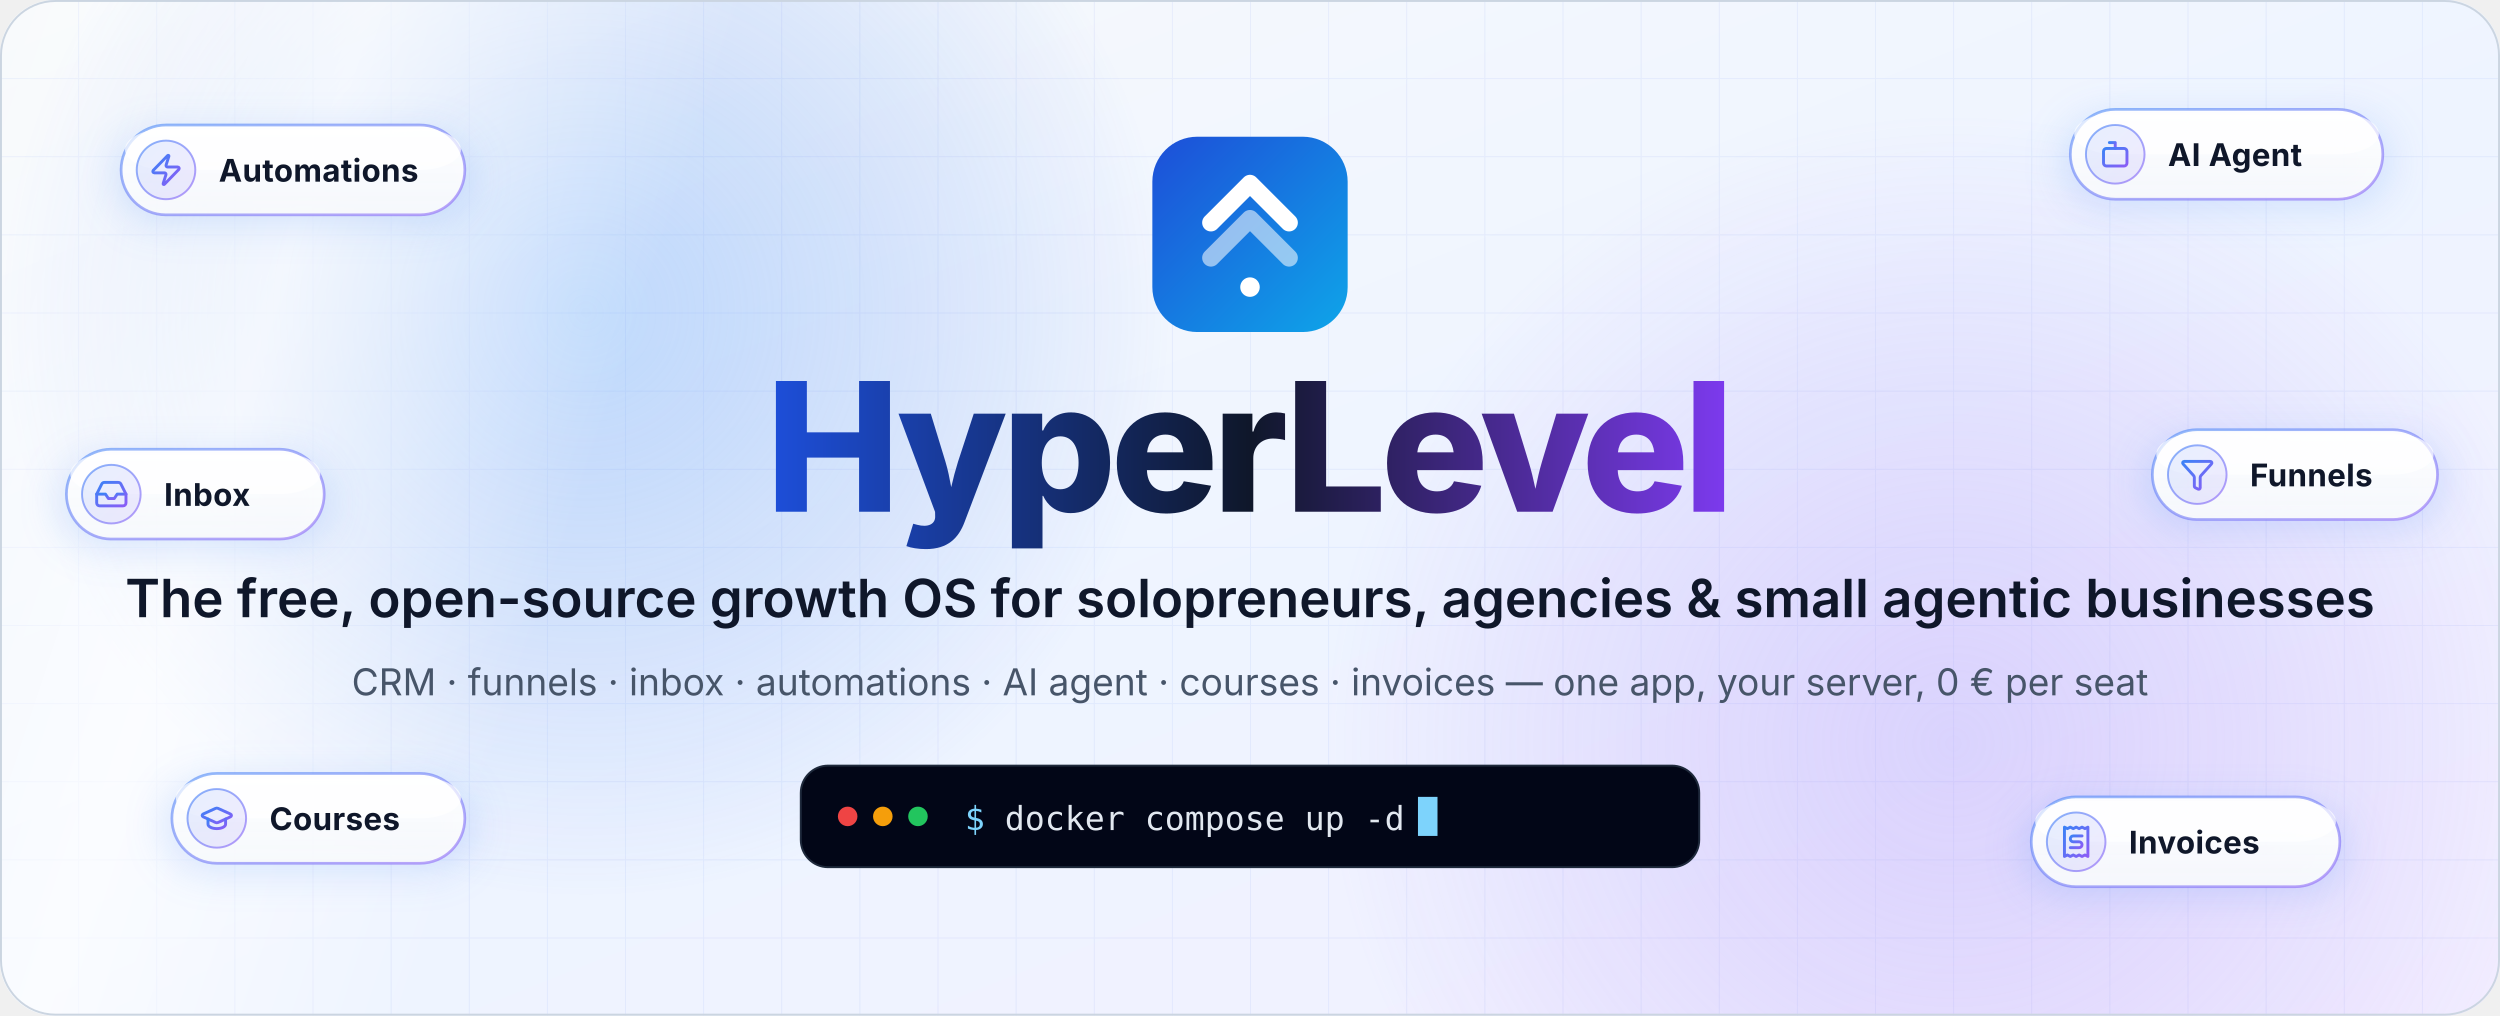
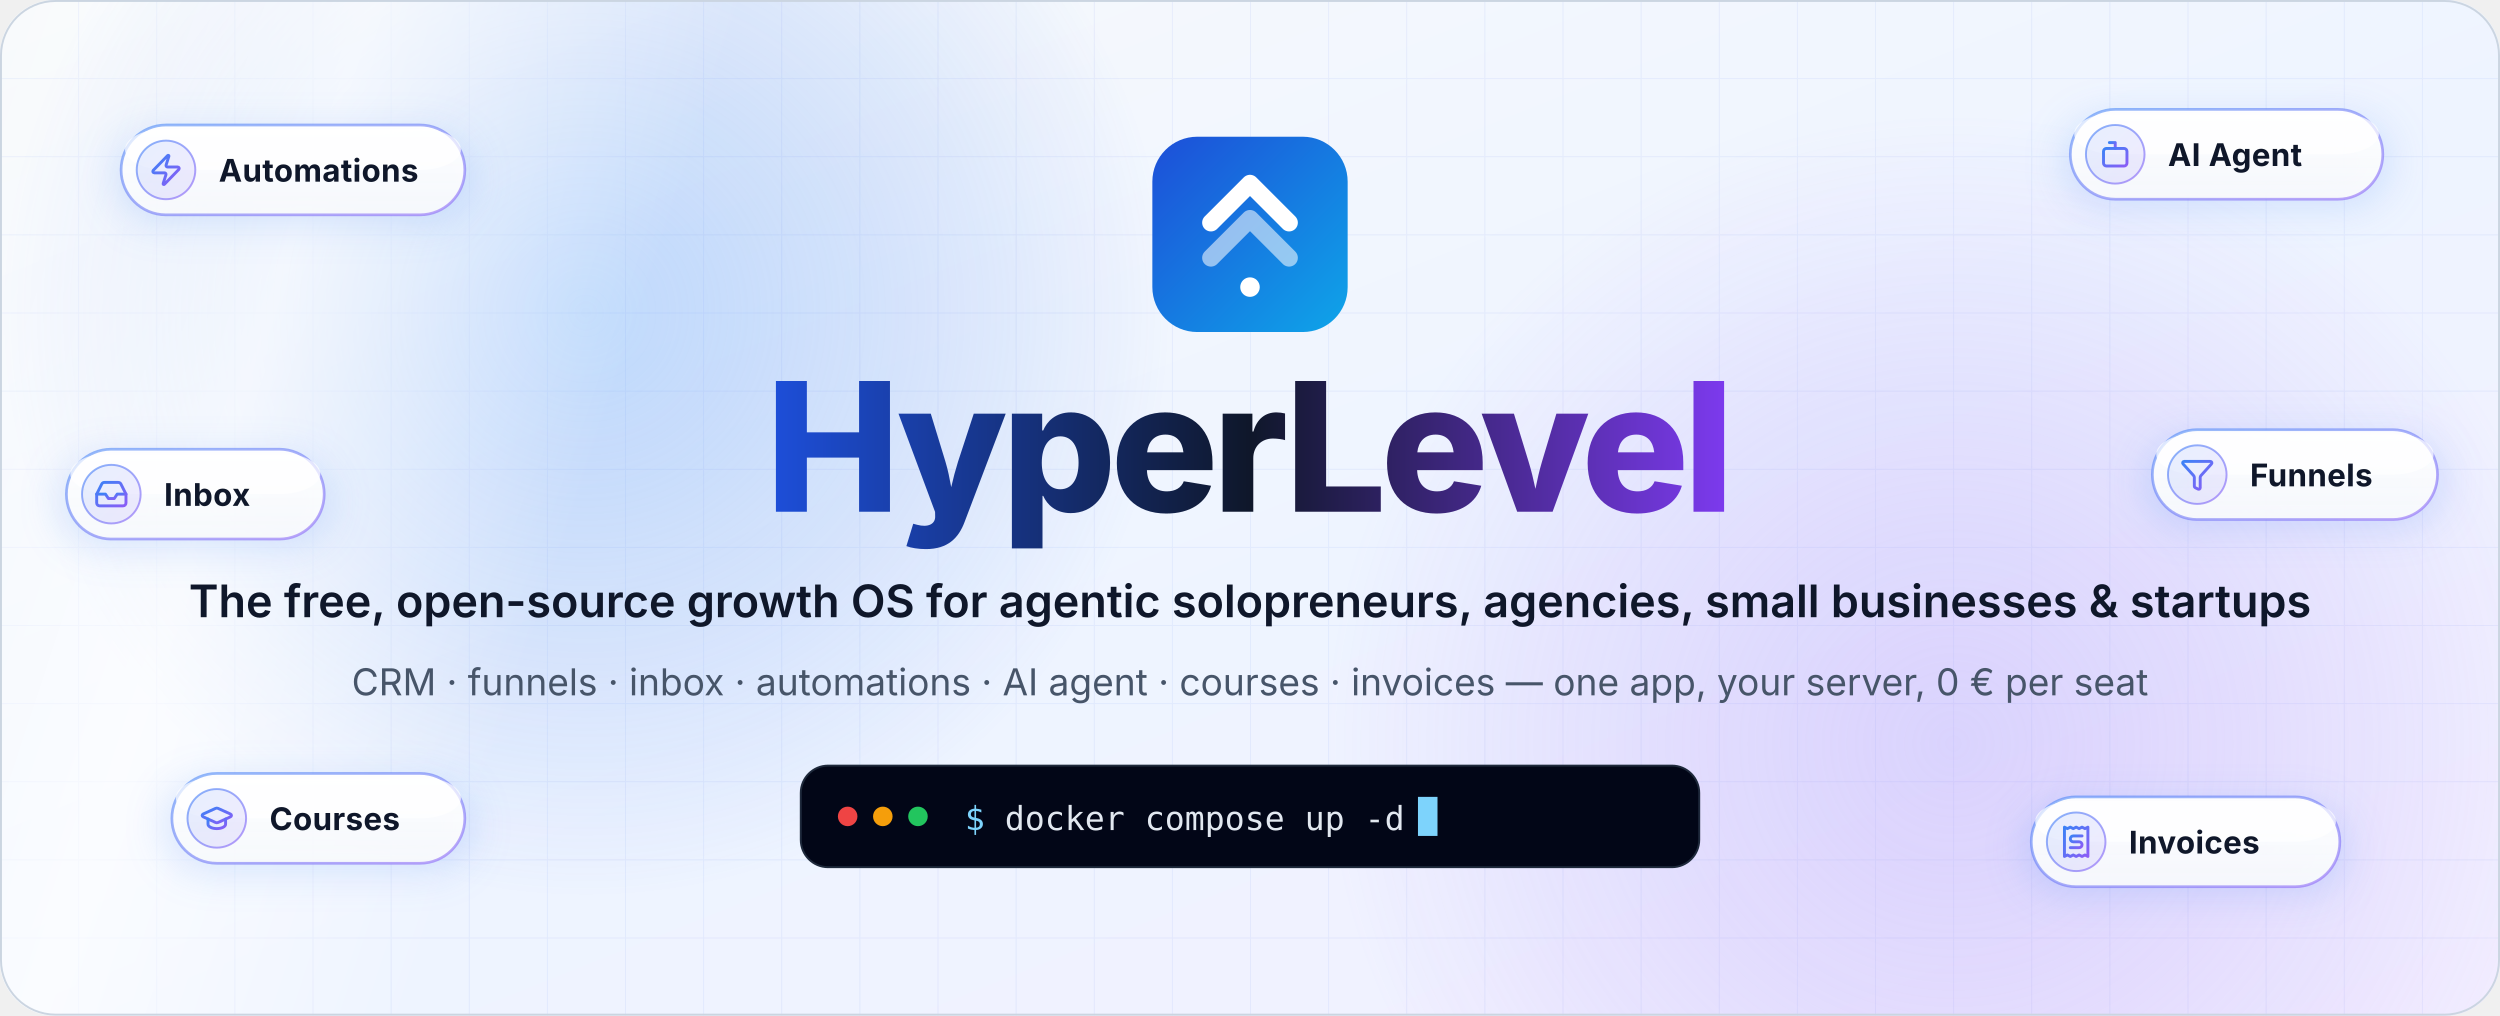
- <svg xmlns="http://www.w3.org/2000/svg" width="1280" height="520" viewBox="0 0 1280 520" role="img" aria-label="HyperLevel – the free, open-source growth OS for solopreneurs, agencies and small agentic businesses">
+ <svg xmlns="http://www.w3.org/2000/svg" width="1280" height="520" viewBox="0 0 1280 520" role="img" aria-label="HyperLevel – the free, open-source growth OS for agentic solopreneurs, agencies, small businesses and startups">
  <defs>
    <linearGradient id="bg" x1="0" y1="0" x2="1" y2="1">
      <stop offset="0" stop-color="#f8fafc" />
      <stop offset=".55" stop-color="#eef4ff" />
      <stop offset="1" stop-color="#f3efff" />
    </linearGradient>
    <linearGradient id="mark" x1="0" y1="0" x2="1" y2="1">
      <stop offset="0" stop-color="#1d4ed8" />
      <stop offset="1" stop-color="#0ea5e9" />
    </linearGradient>
    <linearGradient id="word" x1="0" y1="0" x2="1" y2="0">
      <stop offset="0" stop-color="#1d4ed8" />
      <stop offset=".5" stop-color="#0f172a" />
      <stop offset="1" stop-color="#7c3aed" />
    </linearGradient>
    <linearGradient id="shine" x1="0" y1="0" x2="1" y2="0">
      <stop offset="0" stop-color="#fff" stop-opacity="0" />
      <stop offset=".5" stop-color="#fff" stop-opacity=".7" />
      <stop offset="1" stop-color="#fff" stop-opacity="0" />
    </linearGradient>
    <radialGradient id="glowA" cx=".5" cy=".5" r=".5">
      <stop offset="0" stop-color="#60a5fa" stop-opacity=".35" />
      <stop offset="1" stop-color="#2563eb" stop-opacity="0" />
    </radialGradient>
    <radialGradient id="glowB" cx=".5" cy=".5" r=".5">
      <stop offset="0" stop-color="#a78bfa" stop-opacity=".3" />
      <stop offset="1" stop-color="#8b5cf6" stop-opacity="0" />
    </radialGradient>
    <pattern id="grid" width="40" height="40" patternUnits="userSpaceOnUse">
      <path d="M40 0H0V40" fill="none" stroke="#1d4ed8" stroke-opacity=".06" stroke-width="1" />
    </pattern>
    <linearGradient id="brand" x1="0" y1="0" x2="1" y2="1">
      <stop offset="0" stop-color="#3b82f6" />
      <stop offset="1" stop-color="#8b5cf6" />
    </linearGradient>
    <linearGradient id="glass" x1="0" y1="0" x2="0" y2="1">
      <stop offset="0" stop-color="#ffffff" stop-opacity=".96" />
      <stop offset="1" stop-color="#f8fafc" stop-opacity=".94" />
    </linearGradient>
    <filter id="soft" x="-50%" y="-80%" width="200%" height="260%">
      <feGaussianBlur stdDeviation="10" />
    </filter>
    <clipPath id="card">
      <rect width="1280" height="520" rx="28" />
    </clipPath>
    <style>
      .t { font-family: Inter, "Segoe UI", "Helvetica Neue", Helvetica, Arial, sans-serif; }
      .pulseA { animation: pulse 7s ease-in-out infinite; transform-origin: 300px 160px; }
      .pulseB { animation: pulse 9s ease-in-out infinite reverse; transform-origin: 1000px 380px; }
      @keyframes pulse { 0%,100% { transform: scale(1); opacity: .85 } 50% { transform: scale(1.18); opacity: 1 } }
      .float { animation: float 6s ease-in-out infinite; }
      .d1 { animation-delay: -1s } .d2 { animation-delay: -2s } .d3 { animation-delay: -3s } .d4 { animation-delay: -4s } .d5 { animation-delay: -5s }
      .halo { animation: halo 4s ease-in-out infinite; }
      @keyframes halo { 0%,100% { opacity: .6 } 50% { opacity: 1 } }
      @keyframes float { 0%,100% { transform: translateY(0) } 50% { transform: translateY(-10px) } }
      .sweep { animation: sweep 5.5s ease-in-out infinite; }
      @keyframes sweep { 0% { transform: translateX(-420px) } 60%,100% { transform: translateX(1400px) } }
      .rise { animation: rise 1.2s cubic-bezier(.2,.8,.2,1) both; }
      .r2 { animation-delay: .25s } .r3 { animation-delay: .5s }
      @keyframes rise { from { opacity: 0; transform: translateY(14px) } to { opacity: 1; transform: none } }
      .blink { animation: blink 1.1s steps(1) infinite; }
      @keyframes blink { 50% { opacity: 0 } }
      @media (prefers-reduced-motion: reduce) { .pulseA, .pulseB, .float, .sweep, .rise, .blink, .halo { animation: none } }
    </style>
  </defs>
  <g clip-path="url(#card)">
    <rect width="1280" height="520" fill="url(#bg)" />
    <rect width="1280" height="520" fill="url(#grid)" />
    <circle class="pulseA" cx="300" cy="160" r="300" fill="url(#glowA)" />
    <circle class="pulseB" cx="1000" cy="380" r="320" fill="url(#glowB)" />
    <g transform="skewX(-18)">
      <rect class="sweep" x="0" y="0" width="380" height="520" fill="url(#shine)" />
    </g>
    <g class="t">
      <g class="float">
        <rect class="halo" x="58" y="68" width="184" height="46" rx="23" fill="#3b82f6" opacity=".18" filter="url(#soft)" />
        <rect x="62" y="64" width="176" height="46" rx="23" fill="url(#glass)" stroke="url(#brand)" stroke-opacity=".55" stroke-width="1.4" />
        <rect x="64" y="66" width="172" height="21" rx="21" fill="#fff" opacity=".7" />
        <circle cx="85" cy="87" r="15" fill="url(#brand)" opacity=".12" />
        <circle cx="85" cy="87" r="15" fill="none" stroke="url(#brand)" stroke-opacity=".6" />
        <svg x="76" y="78" width="18" height="18" viewBox="0 0 24 24" fill="none" stroke="url(#brand)" stroke-width="2" stroke-linecap="round" stroke-linejoin="round">
          <path d="M4 14a1 1 0 0 1-.78-1.63l9.9-10.2a.5.5 0 0 1 .86.46l-1.92 6.02A1 1 0 0 0 13 10h7a1 1 0 0 1 .78 1.63l-9.9 10.2a.5.5 0 0 1-.86-.46l1.92-6.02A1 1 0 0 0 11 14z" />
        </svg>
        <text x="112" y="93" font-size="16" font-weight="650" fill="#0f172a" letter-spacing=".2">Automations</text>
      </g>
      <g class="float d4">
        <rect class="halo" x="30" y="234" width="140" height="46" rx="23" fill="#3b82f6" opacity=".18" filter="url(#soft)" />
        <rect x="34" y="230" width="132" height="46" rx="23" fill="url(#glass)" stroke="url(#brand)" stroke-opacity=".55" stroke-width="1.4" />
        <rect x="36" y="232" width="128" height="21" rx="21" fill="#fff" opacity=".7" />
        <circle cx="57" cy="253" r="15" fill="url(#brand)" opacity=".12" />
        <circle cx="57" cy="253" r="15" fill="none" stroke="url(#brand)" stroke-opacity=".6" />
        <svg x="48" y="244" width="18" height="18" viewBox="0 0 24 24" fill="none" stroke="url(#brand)" stroke-width="2" stroke-linecap="round" stroke-linejoin="round">
          <polyline points="22 12 16 12 14 15 10 15 8 12 2 12" />
          <path d="M5.45 5.11 2 12v6a2 2 0 0 0 2 2h16a2 2 0 0 0 2-2v-6l-3.45-6.89A2 2 0 0 0 16.76 4H7.24a2 2 0 0 0-1.79 1.11z" />
        </svg>
        <text x="84" y="259" font-size="16" font-weight="650" fill="#0f172a" letter-spacing=".2">Inbox</text>
      </g>
      <g class="float d2">
        <rect class="halo" x="84" y="400" width="158" height="46" rx="23" fill="#3b82f6" opacity=".18" filter="url(#soft)" />
        <rect x="88" y="396" width="150" height="46" rx="23" fill="url(#glass)" stroke="url(#brand)" stroke-opacity=".55" stroke-width="1.4" />
        <rect x="90" y="398" width="146" height="21" rx="21" fill="#fff" opacity=".7" />
        <circle cx="111" cy="419" r="15" fill="url(#brand)" opacity=".12" />
        <circle cx="111" cy="419" r="15" fill="none" stroke="url(#brand)" stroke-opacity=".6" />
        <svg x="102" y="410" width="18" height="18" viewBox="0 0 24 24" fill="none" stroke="url(#brand)" stroke-width="2" stroke-linecap="round" stroke-linejoin="round">
          <path d="M21.42 10.92a1 1 0 0 0-.02-1.84L12.83 5.18a2 2 0 0 0-1.66 0L2.6 9.08a1 1 0 0 0 0 1.83l8.57 3.91a2 2 0 0 0 1.66 0z" />
          <path d="M22 10v6" />
          <path d="M6 12.5V16a6 3 0 0 0 12 0v-3.5" />
        </svg>
        <text x="138" y="425" font-size="16" font-weight="650" fill="#0f172a" letter-spacing=".2">Courses</text>
      </g>
      <g class="float d1">
        <rect class="halo" x="1056" y="60" width="168" height="46" rx="23" fill="#3b82f6" opacity=".18" filter="url(#soft)" />
        <rect x="1060" y="56" width="160" height="46" rx="23" fill="url(#glass)" stroke="url(#brand)" stroke-opacity=".55" stroke-width="1.4" />
        <rect x="1062" y="58" width="156" height="21" rx="21" fill="#fff" opacity=".7" />
        <circle cx="1083" cy="79" r="15" fill="url(#brand)" opacity=".12" />
        <circle cx="1083" cy="79" r="15" fill="none" stroke="url(#brand)" stroke-opacity=".6" />
        <svg x="1074" y="70" width="18" height="18" viewBox="0 0 24 24" fill="none" stroke="url(#brand)" stroke-width="2" stroke-linecap="round" stroke-linejoin="round">
          <path d="M12 8V4H8" />
          <rect width="16" height="12" x="4" y="8" rx="2" />
          <path d="M2 14h2" />
          <path d="M20 14h2" />
          <path d="M15 13v2" />
          <path d="M9 13v2" />
        </svg>
        <text x="1110" y="85" font-size="16" font-weight="650" fill="#0f172a" letter-spacing=".2">AI Agent</text>
      </g>
      <g class="float d3">
        <rect class="halo" x="1098" y="224" width="154" height="46" rx="23" fill="#3b82f6" opacity=".18" filter="url(#soft)" />
        <rect x="1102" y="220" width="146" height="46" rx="23" fill="url(#glass)" stroke="url(#brand)" stroke-opacity=".55" stroke-width="1.4" />
        <rect x="1104" y="222" width="142" height="21" rx="21" fill="#fff" opacity=".7" />
        <circle cx="1125" cy="243" r="15" fill="url(#brand)" opacity=".12" />
        <circle cx="1125" cy="243" r="15" fill="none" stroke="url(#brand)" stroke-opacity=".6" />
        <svg x="1116" y="234" width="18" height="18" viewBox="0 0 24 24" fill="none" stroke="url(#brand)" stroke-width="2" stroke-linecap="round" stroke-linejoin="round">
          <path d="M10 20a1 1 0 0 0 .55.89l2 1A1 1 0 0 0 14 21v-7a2 2 0 0 1 .52-1.34L21.74 4.67A1 1 0 0 0 21 3H3a1 1 0 0 0-.74 1.67l7.22 7.99A2 2 0 0 1 10 14z" />
        </svg>
        <text x="1152" y="249" font-size="16" font-weight="650" fill="#0f172a" letter-spacing=".2">Funnels</text>
      </g>
      <g class="float d5">
        <rect class="halo" x="1036" y="412" width="166" height="46" rx="23" fill="#3b82f6" opacity=".18" filter="url(#soft)" />
        <rect x="1040" y="408" width="158" height="46" rx="23" fill="url(#glass)" stroke="url(#brand)" stroke-opacity=".55" stroke-width="1.4" />
        <rect x="1042" y="410" width="154" height="21" rx="21" fill="#fff" opacity=".7" />
        <circle cx="1063" cy="431" r="15" fill="url(#brand)" opacity=".12" />
        <circle cx="1063" cy="431" r="15" fill="none" stroke="url(#brand)" stroke-opacity=".6" />
        <svg x="1054" y="422" width="18" height="18" viewBox="0 0 24 24" fill="none" stroke="url(#brand)" stroke-width="2" stroke-linecap="round" stroke-linejoin="round">
          <path d="M4 2v20l2-1 2 1 2-1 2 1 2-1 2 1 2-1 2 1V2l-2 1-2-1-2 1-2-1-2 1-2-1-2 1Z" />
          <path d="M16 8h-6a2 2 0 1 0 0 4h4a2 2 0 1 1 0 4H8" />
          <path d="M12 17.5v-11" />
        </svg>
        <text x="1090" y="437" font-size="16" font-weight="650" fill="#0f172a" letter-spacing=".2">Invoices</text>
      </g>
    </g>
    <g transform="translate(590 70)">
      <g>
        <rect width="100" height="100" rx="23" fill="url(#mark)" />
        <g fill="none" stroke="#fff" stroke-width="9" stroke-linecap="round" stroke-linejoin="round">
          <path d="M30 44 L50 24 L70 44" />
          <path d="M30 62 L50 42 L70 62" stroke-opacity=".55" />
        </g>
        <circle cx="50" cy="77" r="5" fill="#fff" />
      </g>
    </g>
    <text class="t" x="640" y="262" text-anchor="middle" font-size="92" font-weight="800" letter-spacing="-3" fill="url(#word)">HyperLevel</text>
-     <text class="t" x="640" y="316" text-anchor="middle" font-size="27" font-weight="600" fill="#0f172a">The free, open-source growth OS for solopreneurs, agencies &amp; small agentic businesses</text>
+     <text class="t" x="640" y="316" text-anchor="middle" font-size="23" font-weight="600" fill="#0f172a">The free, open-source growth OS for agentic solopreneurs, agencies, small businesses &amp; startups</text>
    <text class="t" x="640" y="356" text-anchor="middle" font-size="19" fill="#475569">CRM · funnels · inbox · automations · AI agent · courses · invoices — one app, your server, 0 € per seat</text>
    <g transform="translate(410 392)">
      <g class="t">
        <rect width="460" height="52" rx="14" fill="#020617" stroke="#1e293b" />
        <circle cx="24" cy="26" r="5" fill="#ef4444" />
        <circle cx="42" cy="26" r="5" fill="#f59e0b" />
        <circle cx="60" cy="26" r="5" fill="#22c55e" />
        <text x="84" y="33" font-family="'JetBrains Mono', 'SFMono-Regular', Menlo, Consolas, monospace" font-size="17" fill="#7dd3fc">$ <tspan fill="#e2e8f0">docker compose up -d</tspan>
        </text>
        <rect class="blink" x="316" y="16" width="10" height="20" fill="#7dd3fc" />
      </g>
    </g>
  </g>
  <rect x=".5" y=".5" width="1279" height="519" rx="28" fill="none" stroke="#cbd5e1" />
</svg>
